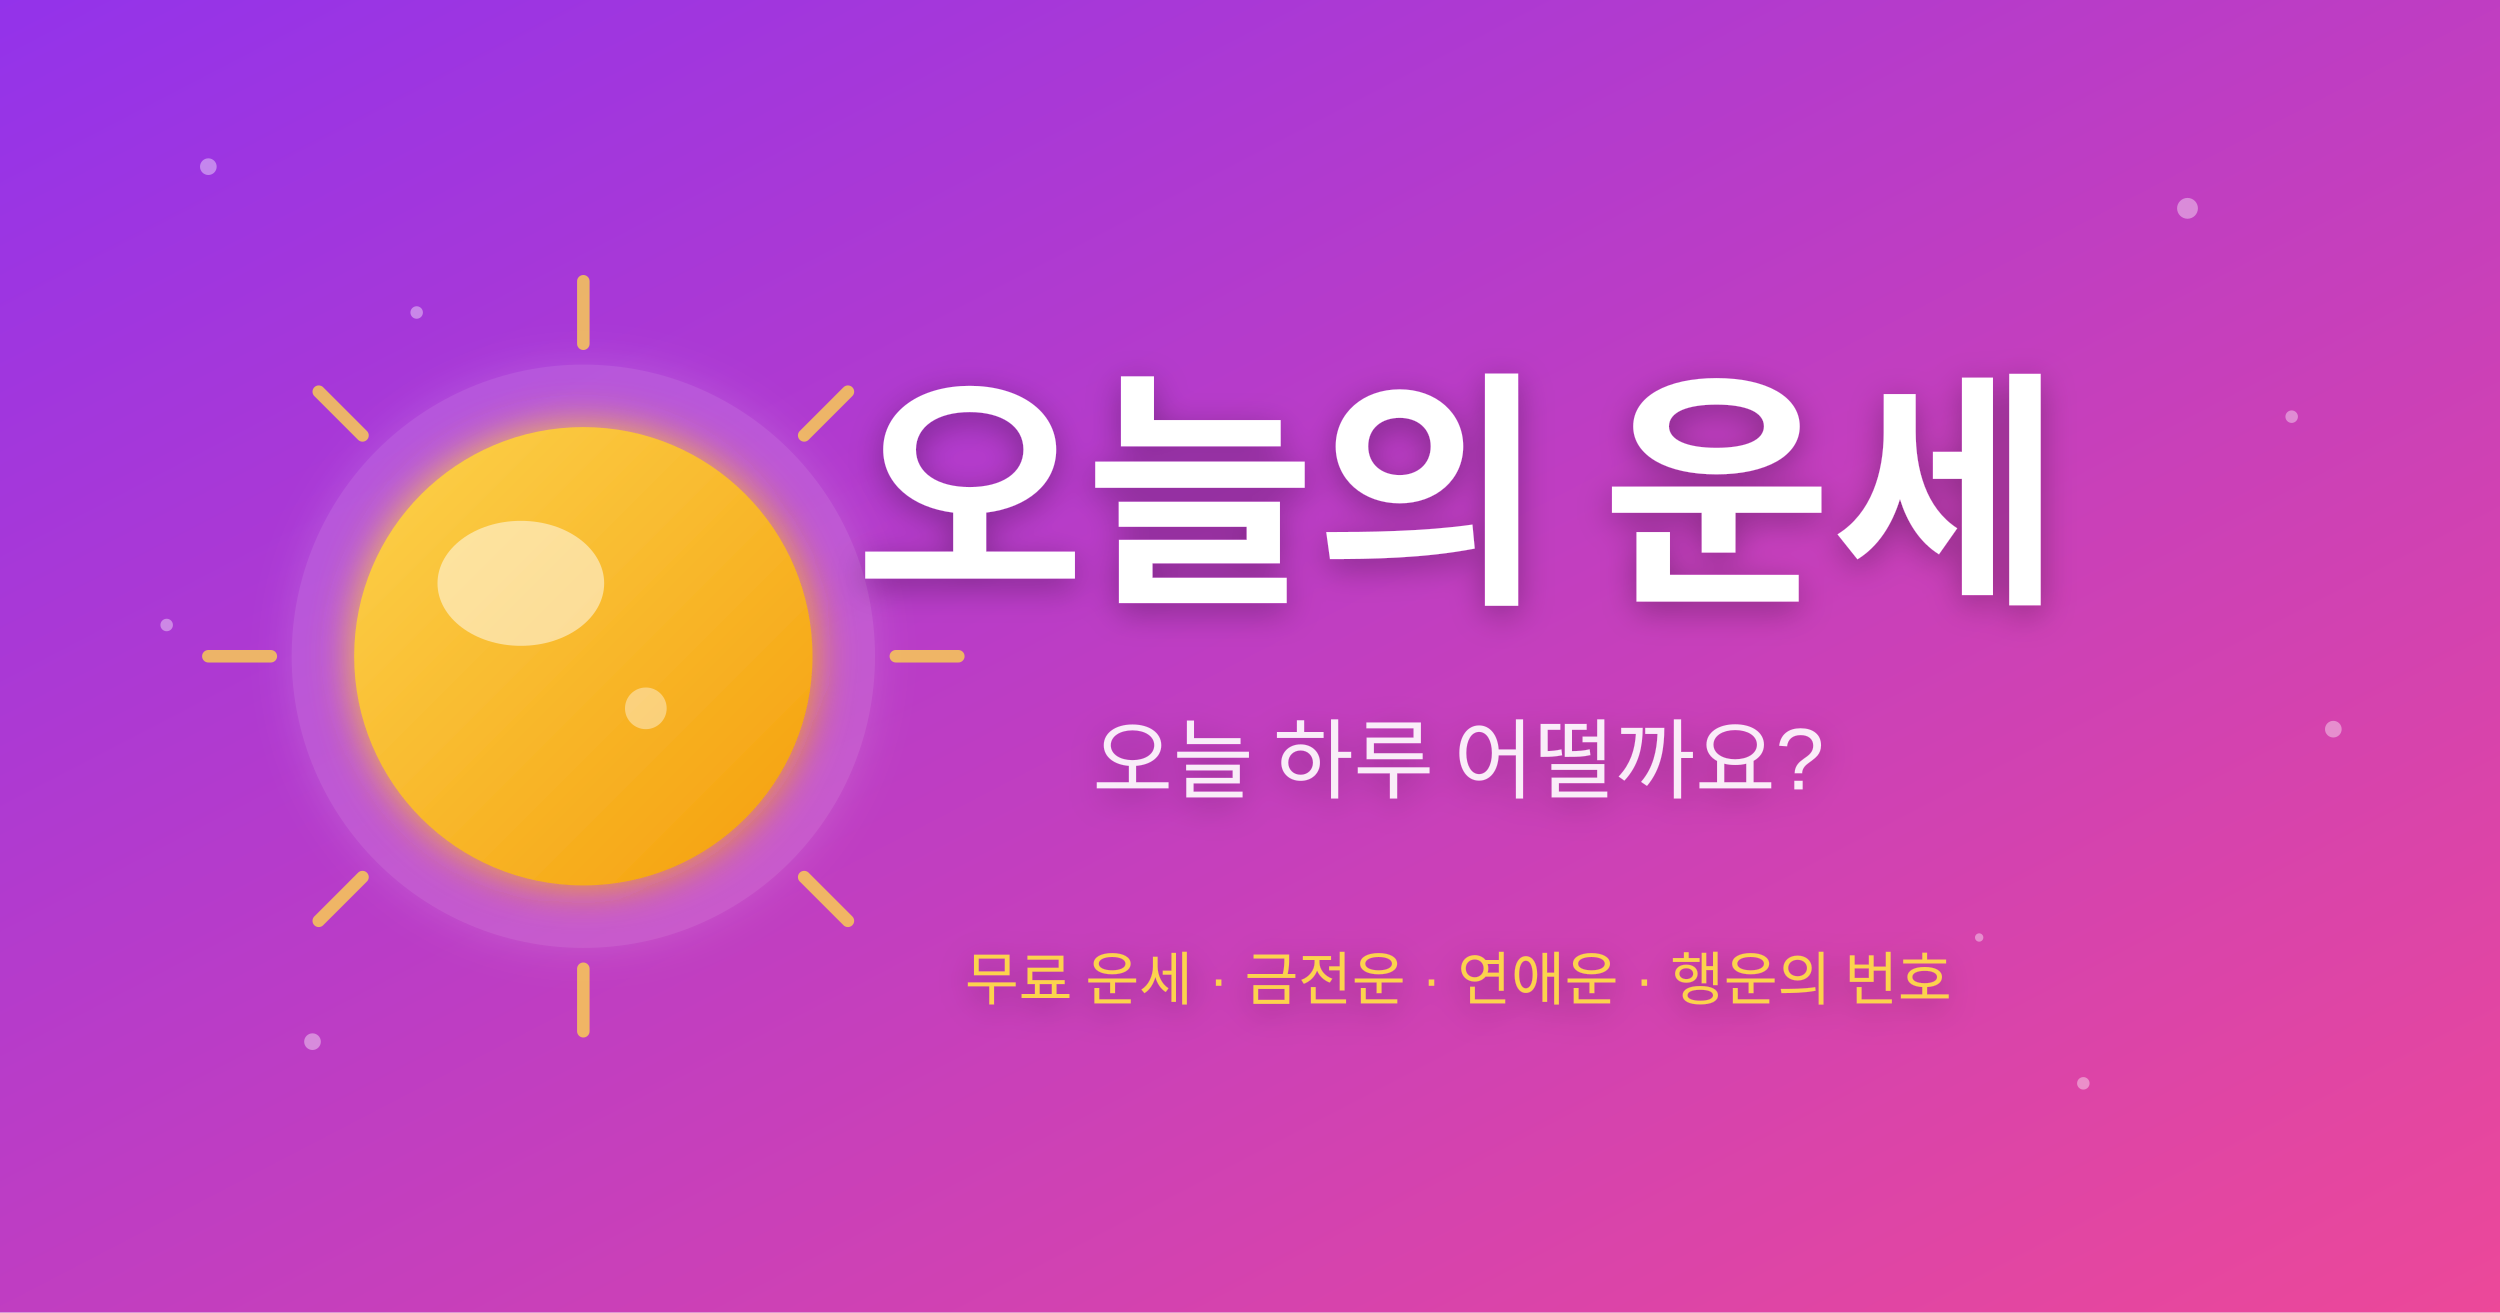
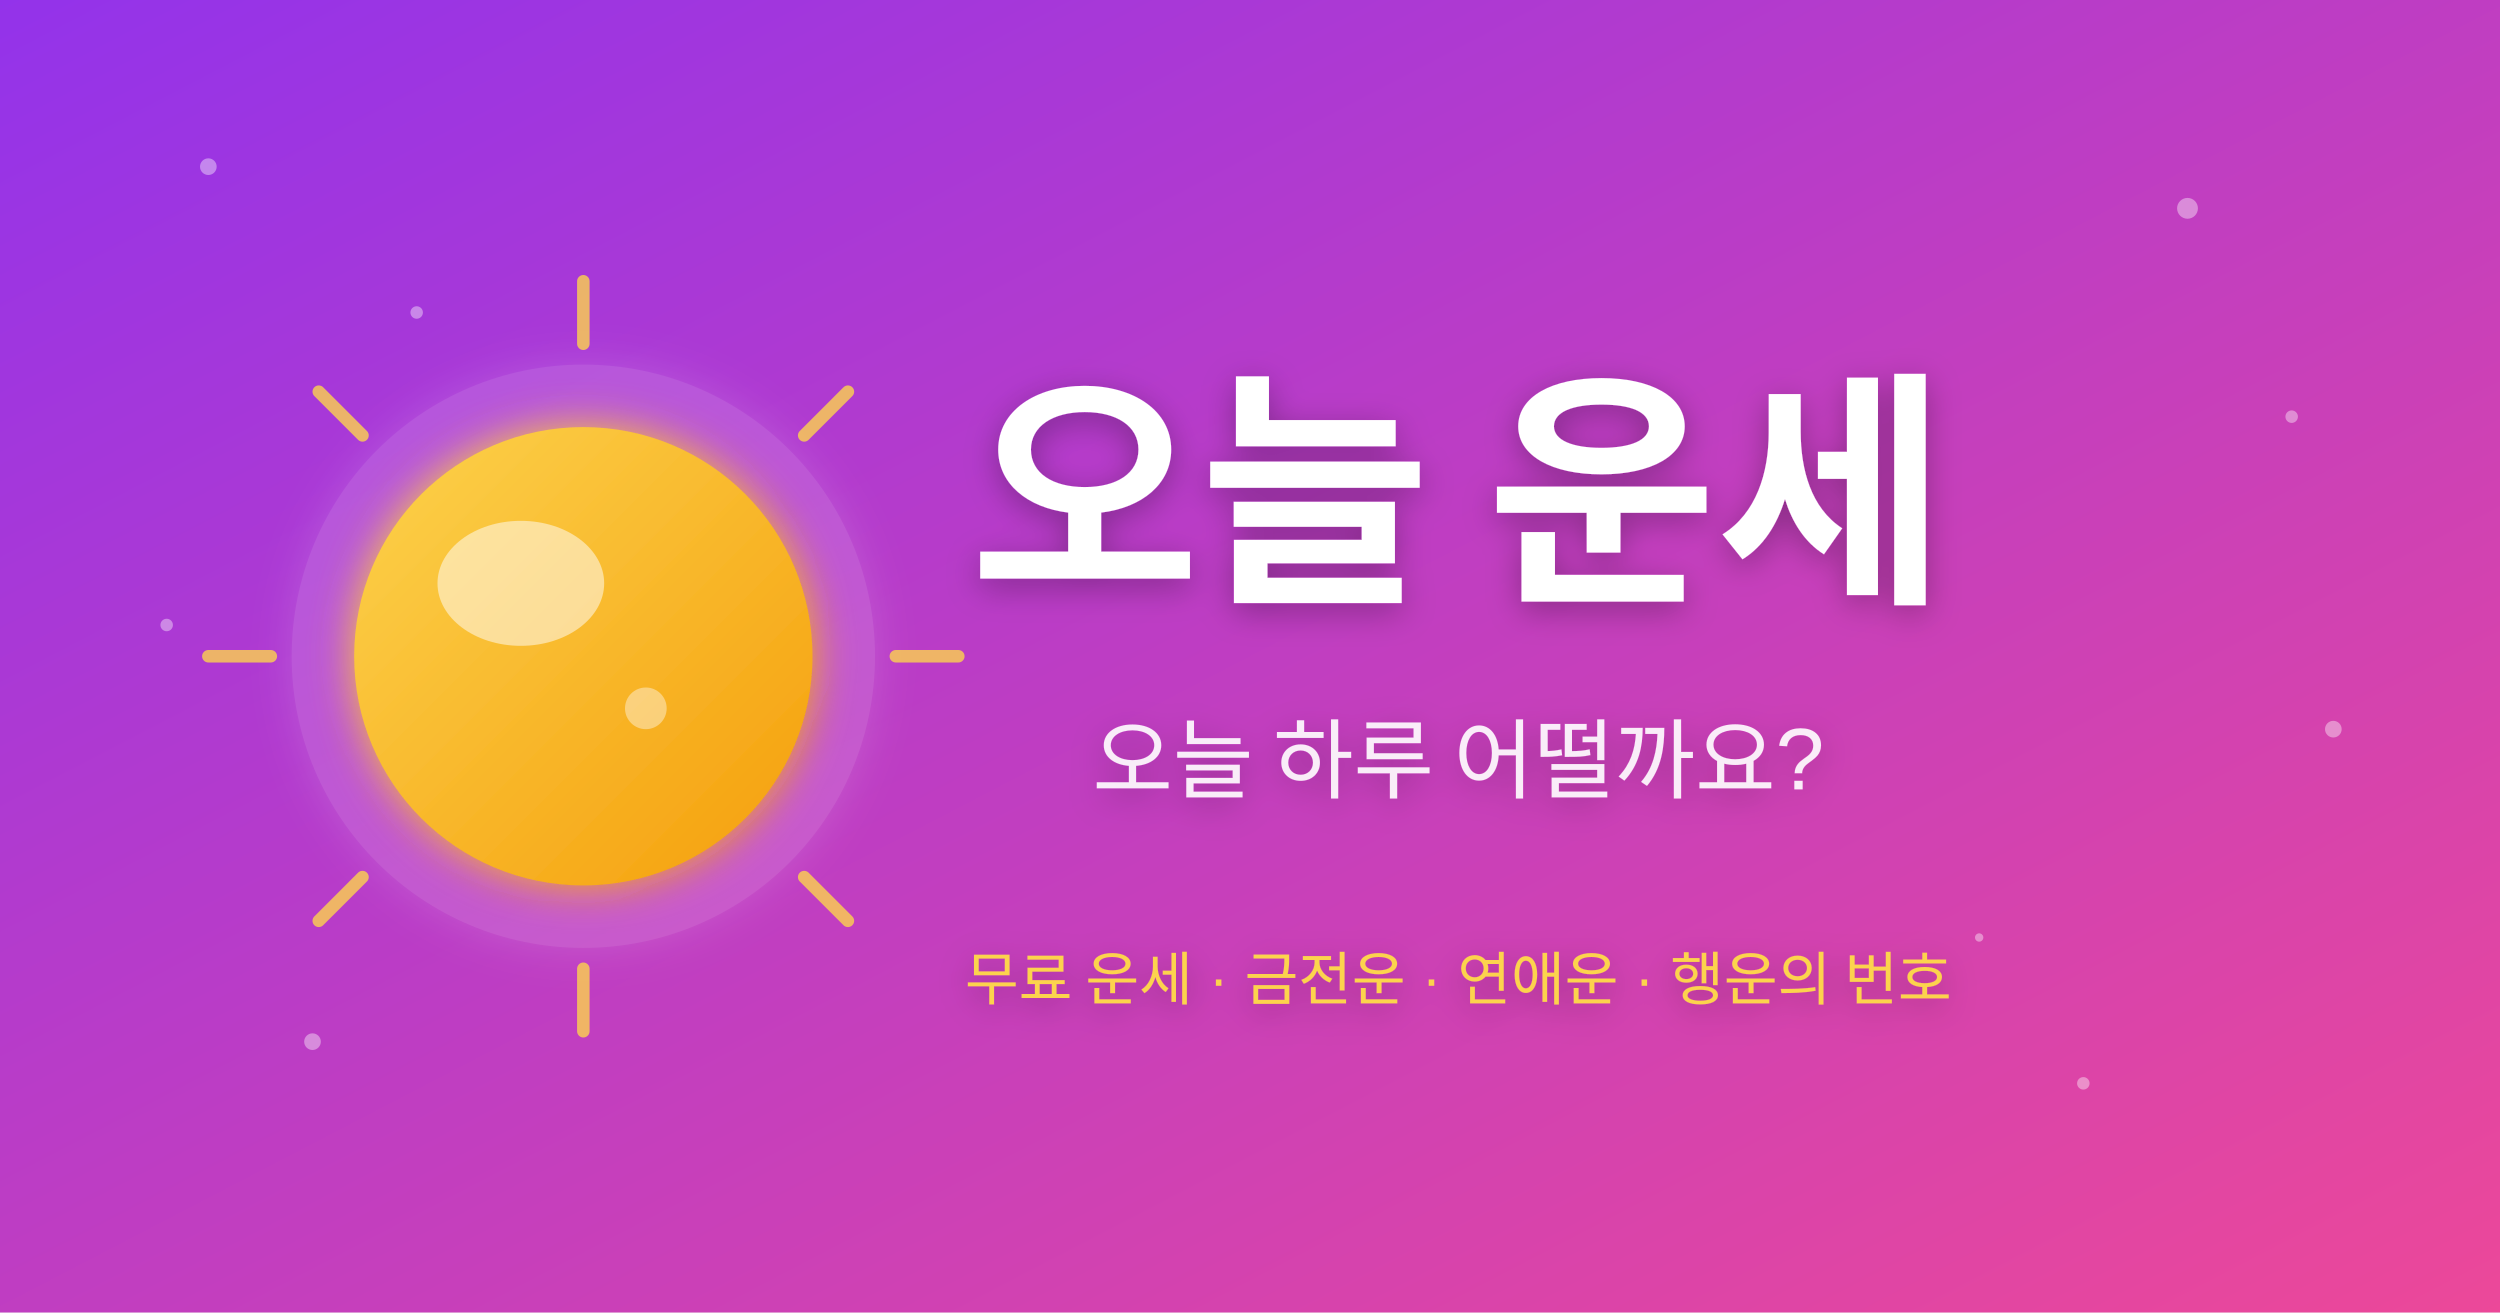
<svg xmlns="http://www.w3.org/2000/svg" viewBox="0 0 1200 630">
  <defs>
    <linearGradient id="bgGrad" x1="0%" y1="0%" x2="100%" y2="100%">
      <stop offset="0%" style="stop-color:#9333EA" />
      <stop offset="100%" style="stop-color:#EC4899" />
    </linearGradient>
    <linearGradient id="orbGrad" x1="0%" y1="0%" x2="100%" y2="100%">
      <stop offset="0%" style="stop-color:#FCD34D" />
      <stop offset="100%" style="stop-color:#F59E0B" />
    </linearGradient>
    <filter id="glow" x="-50%" y="-50%" width="200%" height="200%">
      <feGaussianBlur stdDeviation="10" result="coloredBlur" />
      <feMerge>
        <feMergeNode in="coloredBlur" />
        <feMergeNode in="SourceGraphic" />
      </feMerge>
    </filter>
    <filter id="textShadow" x="-20%" y="-20%" width="140%" height="140%">
      <feDropShadow dx="0" dy="4" stdDeviation="8" flood-color="#000" flood-opacity="0.3" />
    </filter>
  </defs>
  <rect width="1200" height="630" fill="url(#bgGrad)" />
  <g fill="#FFF" opacity="0.4">
    <circle cx="100" cy="80" r="4" />
    <circle cx="200" cy="150" r="3" />
    <circle cx="1050" cy="100" r="5" />
    <circle cx="1100" cy="200" r="3" />
    <circle cx="150" cy="500" r="4" />
    <circle cx="1000" cy="520" r="3" />
    <circle cx="950" cy="450" r="2" />
    <circle cx="250" cy="400" r="2" />
    <circle cx="80" cy="300" r="3" />
    <circle cx="1120" cy="350" r="4" />
  </g>
  <g transform="translate(280, 315)">
    <circle cx="0" cy="0" r="140" fill="#FFF" opacity="0.15" filter="url(#glow)" />
    <circle cx="0" cy="0" r="110" fill="url(#orbGrad)" filter="url(#glow)" />
    <ellipse cx="-30" cy="-35" rx="40" ry="30" fill="#FFF" opacity="0.5" />
    <circle cx="30" cy="25" r="10" fill="#FFF" opacity="0.4" />
    <g stroke="#FCD34D" stroke-width="6" stroke-linecap="round" opacity="0.8">
      <line x1="0" y1="-150" x2="0" y2="-180" />
      <line x1="0" y1="150" x2="0" y2="180" />
      <line x1="-150" y1="0" x2="-180" y2="0" />
      <line x1="150" y1="0" x2="180" y2="0" />
      <line x1="-106" y1="-106" x2="-127" y2="-127" />
      <line x1="106" y1="-106" x2="127" y2="-127" />
      <line x1="-106" y1="106" x2="-127" y2="127" />
      <line x1="106" y1="106" x2="127" y2="127" />
    </g>
  </g>
  <g filter="url(#textShadow)">
-     <text x="700" y="280" font-family="Arial, 'Noto Sans KR', sans-serif" font-size="120" font-weight="bold" fill="#FFFFFF" text-anchor="middle">오늘의 운세</text>
+     <text x="700" y="280" font-family="Arial, 'Noto Sans KR', sans-serif" font-size="120" font-weight="bold" fill="#FFFFFF" text-anchor="middle">오늘 운세</text>
    <text x="700" y="380" font-family="Arial, 'Noto Sans KR', sans-serif" font-size="42" fill="#FFFFFF" opacity="0.9" text-anchor="middle">오늘 하루 어떨까요?</text>
    <text x="700" y="480" font-family="Arial, 'Noto Sans KR', sans-serif" font-size="28" fill="#FCD34D" text-anchor="middle">무료 운세 · 금전운 · 연애운 · 행운의 번호</text>
  </g>
</svg>
